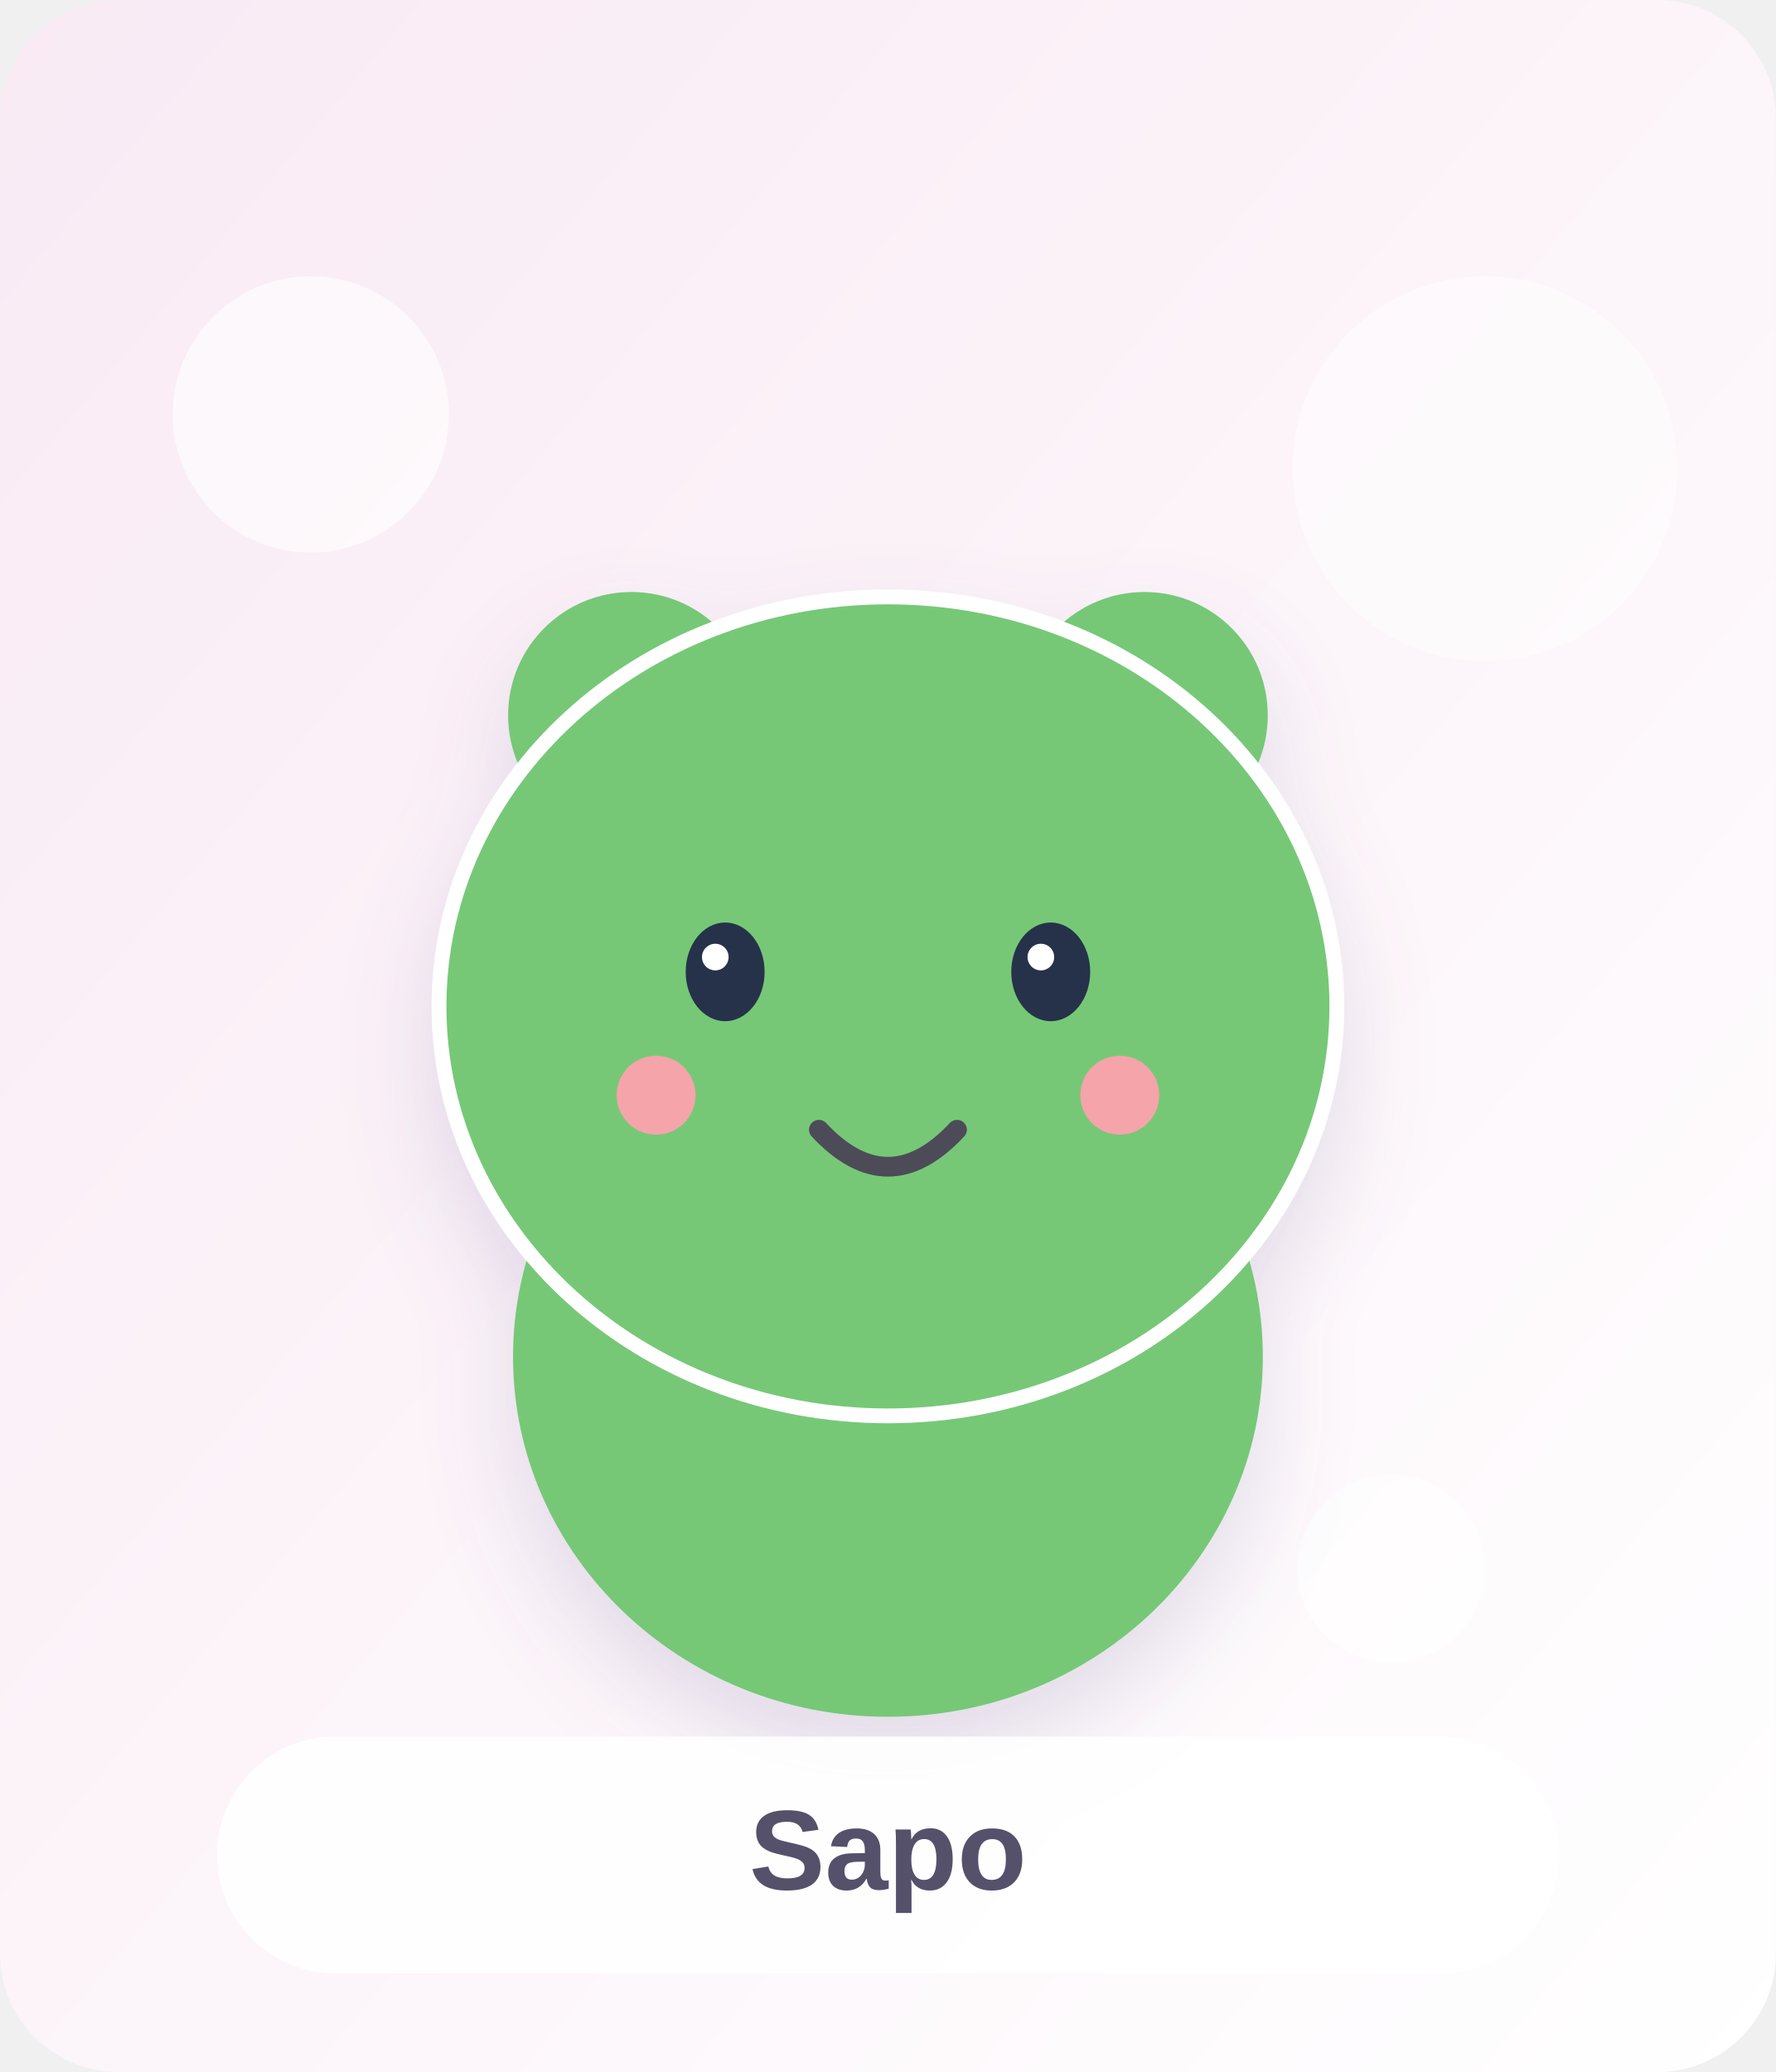
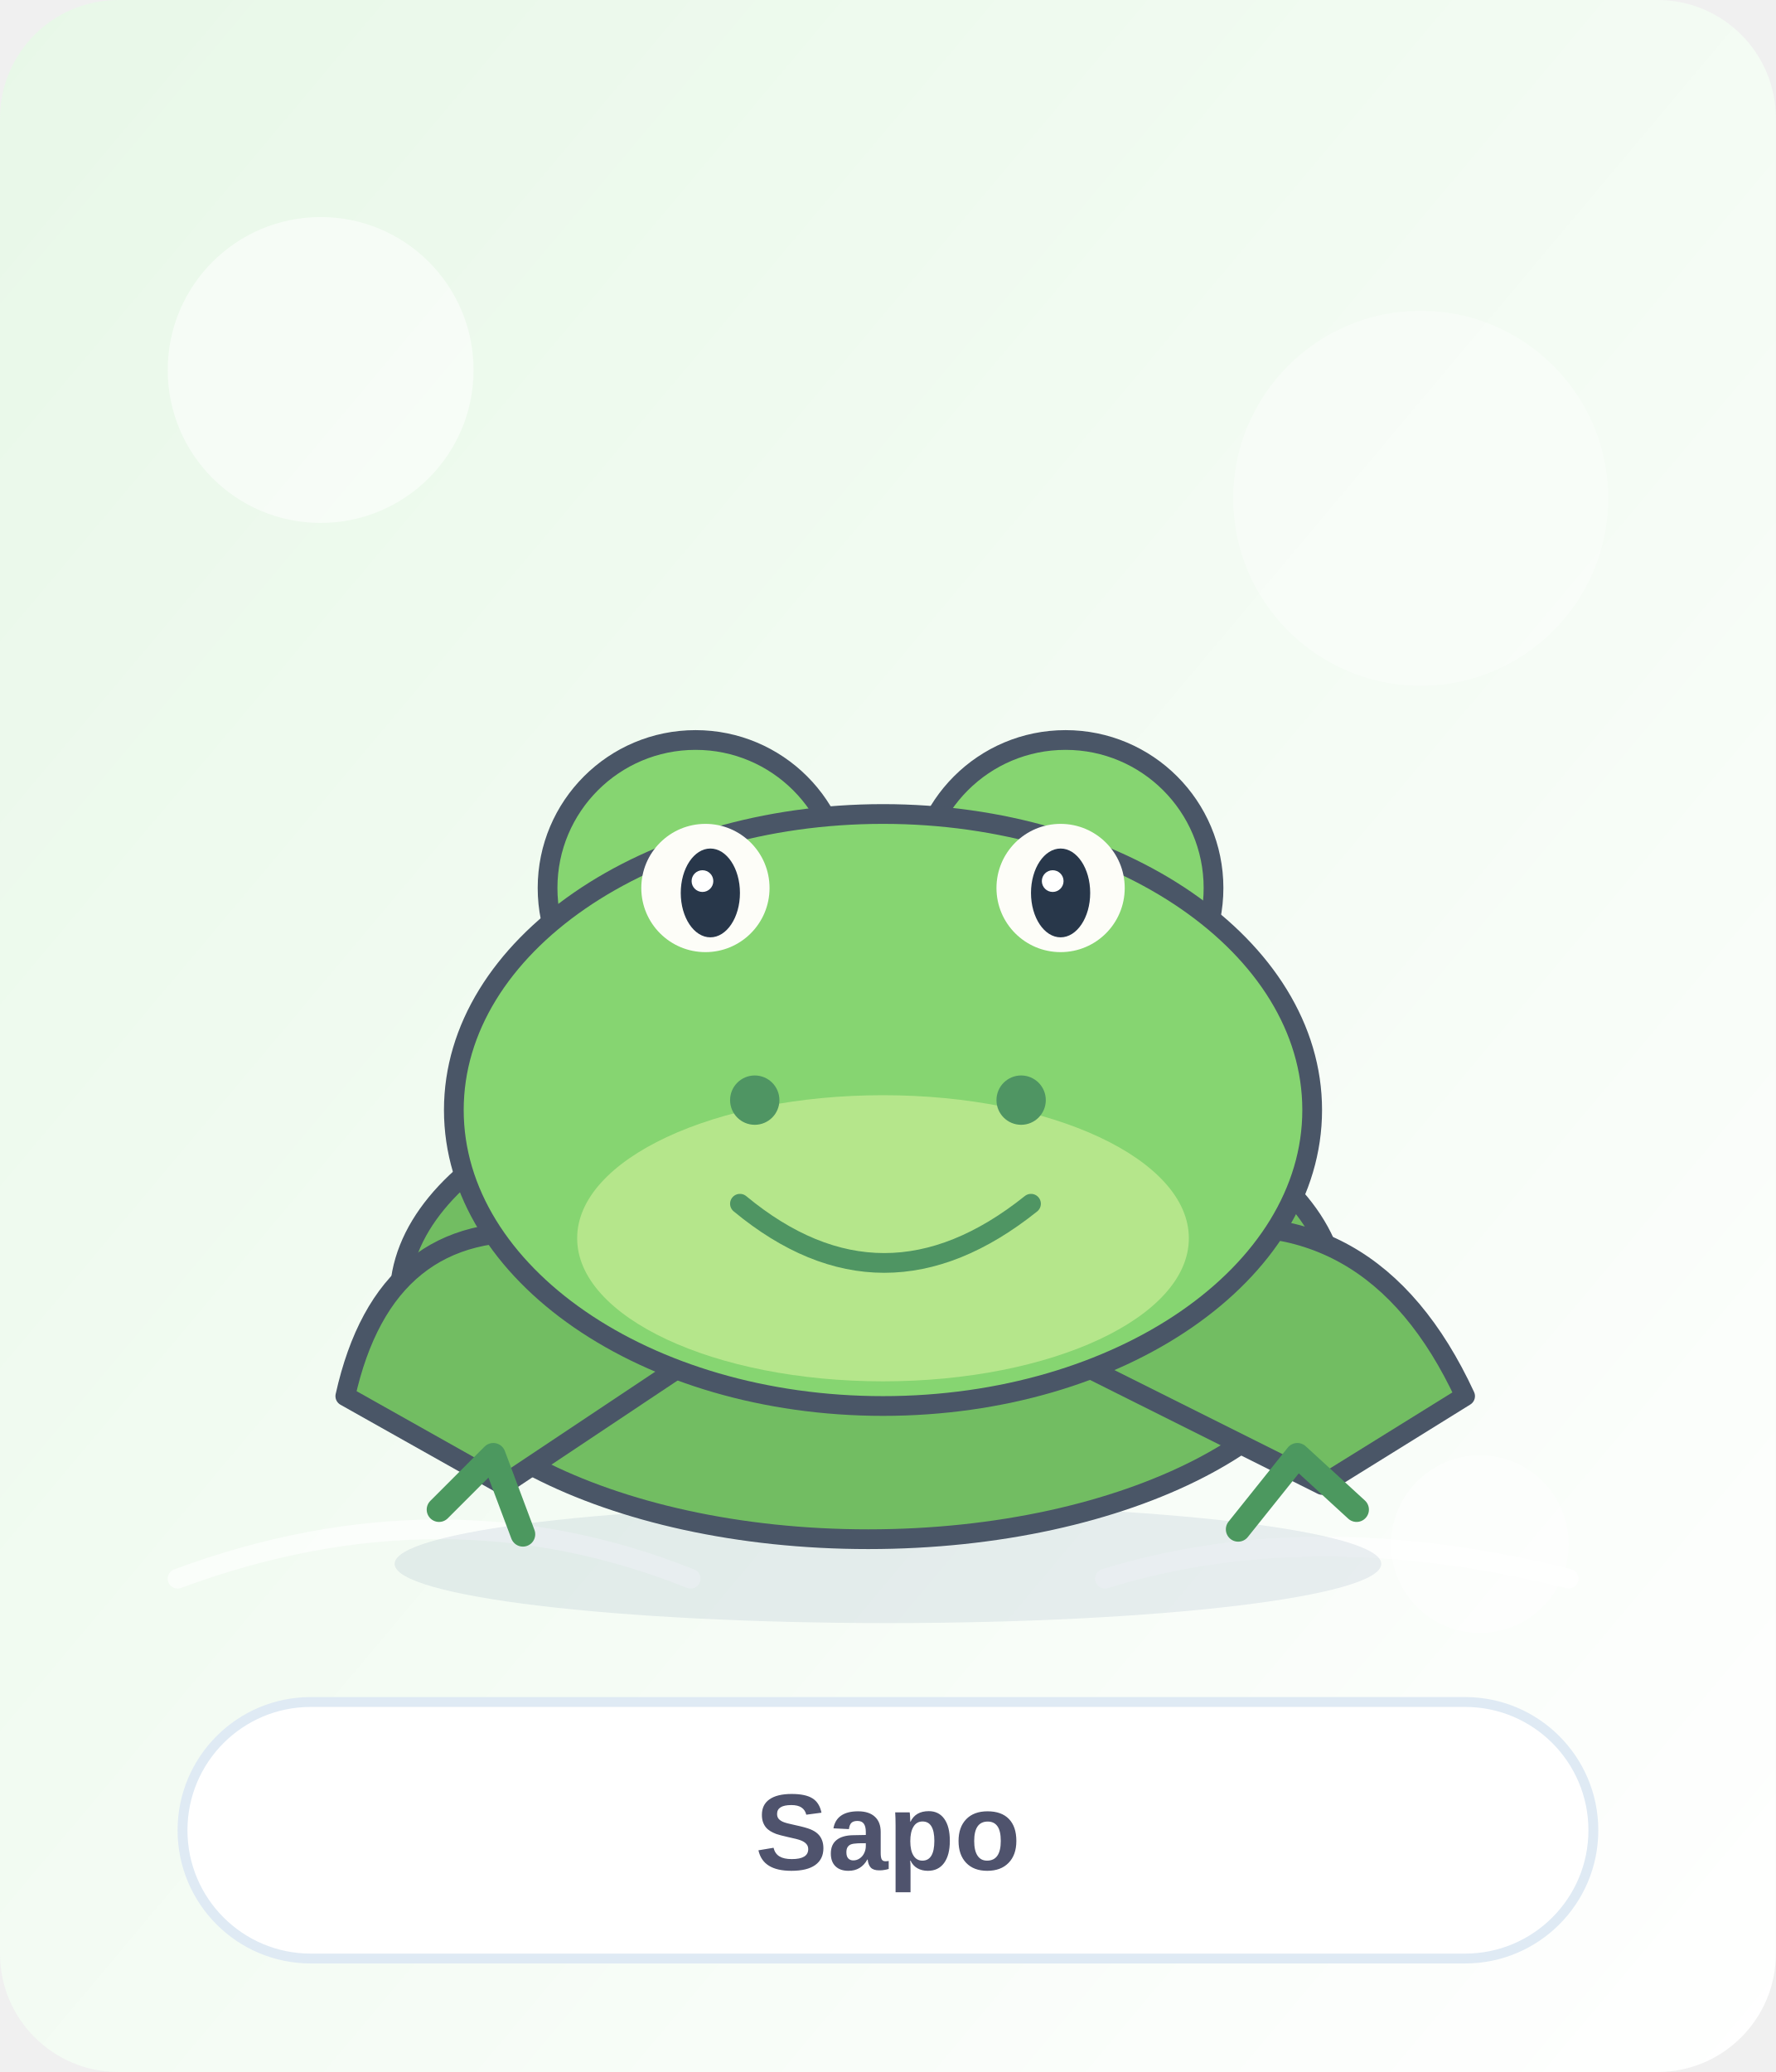
- <svg xmlns="http://www.w3.org/2000/svg" width="360" height="420" viewBox="0 0 360 420" role="img" aria-label="Ilustração de Sapo">
+ <svg xmlns="http://www.w3.org/2000/svg" width="360" height="420" viewBox="0 0 360 420" role="img" aria-label="Ilustração infantil de Sapo">
  <defs>
    <linearGradient id="bg" x1="0" y1="0" x2="1" y2="1">
-       <stop stop-color="#F9EAF4" />
+       <stop stop-color="#E8F8E8" />
      <stop offset="1" stop-color="#FFFFFF" />
    </linearGradient>
-     <filter id="shadow" x="-30%" y="-30%" width="160%" height="160%">
-       <feDropShadow dx="0" dy="9" stdDeviation="9" flood-color="#7D6C9C" flood-opacity=".20" />
-     </filter>
  </defs>
  <rect width="360" height="420" rx="24" fill="url(#bg)" />
-   <circle cx="63" cy="84" r="28" fill="#FFFFFF99" />
-   <circle cx="301" cy="95" r="39" fill="#FFFFFF77" />
-   <circle cx="282" cy="318" r="19" fill="#FFFFFFB2" />
-   <g filter="url(#shadow)">
-     <ellipse cx="180" cy="275" rx="76" ry="73" fill="#76C877" stroke="none" stroke-width="0" />
-     <circle cx="128" cy="145" r="25" fill="#76C877" />
-     <circle cx="232" cy="145" r="25" fill="#76C877" />
-     <ellipse cx="180" cy="204" rx="91" ry="83" fill="#76C877" stroke="#FFFFFF" stroke-width="3" />
-     <ellipse cx="147" cy="197" rx="8" ry="10" fill="#26324A" stroke="none" stroke-width="0" />
-     <ellipse cx="213" cy="197" rx="8" ry="10" fill="#26324A" stroke="none" stroke-width="0" />
-     <circle cx="145" cy="194" r="2.7" fill="#FFFFFF" />
-     <circle cx="211" cy="194" r="2.7" fill="#FFFFFF" />
-     <circle cx="133" cy="222" r="8" fill="#F5A4AA" />
-     <circle cx="227" cy="222" r="8" fill="#F5A4AA" />
-     <path d="M166 229 Q180 244 194 229" fill="none" stroke="#4E4B58" stroke-width="4" stroke-linecap="round" stroke-linejoin="round" />
+   <circle cx="65" cy="75" r="31" fill="#FFFFFF" opacity=".54" />
+   <circle cx="288" cy="101" r="38" fill="#FFFFFF" opacity=".35" />
+   <circle cx="300" cy="313" r="18" fill="#FFFFFF" opacity=".46" />
+   <path d="M36 320 Q90 300 140 320 M224 320 Q266 307 318 320" fill="none" stroke="#FFFFFF" stroke-opacity=".65" stroke-width="4" stroke-linecap="round" />
+   <ellipse cx="180" cy="317" rx="100" ry="12" fill="#6380A4" opacity=".13" />
+   <g>
+     <ellipse cx="176" cy="263" rx="95" ry="49" fill="#72BD62" stroke="#4A5667" stroke-width="4" />
+     <path d="M111 250 Q78 247 70 283 L102 301 L138 277 M238 250 Q278 242 297 283 L268 301 L218 276" fill="#72BD62" stroke="#4A5667" stroke-width="4" stroke-linejoin="round" stroke-linecap="round" />
+     <circle cx="141" cy="180" r="30" fill="#86D571" stroke="#4A5667" stroke-width="4" />
+     <circle cx="216" cy="180" r="30" fill="#86D571" stroke="#4A5667" stroke-width="4" />
+     <ellipse cx="179" cy="225" rx="87" ry="60" fill="#86D571" stroke="#4A5667" stroke-width="4" />
+     <ellipse cx="179" cy="251" rx="62" ry="29" fill="#B5E68B" stroke="none" stroke-width="0" />
+     <circle cx="143" cy="180" r="13" fill="#FDFDF8" stroke="none" stroke-width="0" />
+     <circle cx="215" cy="180" r="13" fill="#FDFDF8" stroke="none" stroke-width="0" />
+     <ellipse cx="144" cy="181" rx="6" ry="9" fill="#28374A" stroke="none" stroke-width="0" />
+     <circle cx="142.4" cy="178.6" r="2.2" fill="#fff" stroke="none" stroke-width="0" />
+     <ellipse cx="215" cy="181" rx="6" ry="9" fill="#28374A" stroke="none" stroke-width="0" />
+     <circle cx="213.4" cy="178.6" r="2.2" fill="#fff" stroke="none" stroke-width="0" />
+     <circle cx="153" cy="223" r="5" fill="#4F9563" stroke="none" stroke-width="0" />
+     <circle cx="207" cy="223" r="5" fill="#4F9563" stroke="none" stroke-width="0" />
+     <path d="M150 244 Q179 268 209 244" fill="none" stroke="#4F9563" stroke-width="4" stroke-linejoin="round" stroke-linecap="round" />
+     <path d="M100 295 L89 306 M100 295 L106 311 M263 295 L251 310 M263 295 L275 306" fill="none" stroke="#4C985F" stroke-width="5" stroke-linejoin="round" stroke-linecap="round" />
  </g>
-   <rect x="44" y="352" width="272" height="48" rx="24" fill="#FFFFFFE9" />
-   <text x="180" y="383" font-family="Verdana,Arial,sans-serif" font-weight="bold" font-size="23" text-anchor="middle" fill="#55516B">Sapo</text>
+   <rect x="37" y="345" width="286" height="52" rx="26" fill="#FFFFFF" fill-opacity=".96" stroke="#DFEAF4" stroke-width="2" />
+   <text x="180" y="379" font-family="Verdana, Arial, sans-serif" font-weight="bold" font-size="22" text-anchor="middle" fill="#4F536D">Sapo</text>
</svg>
